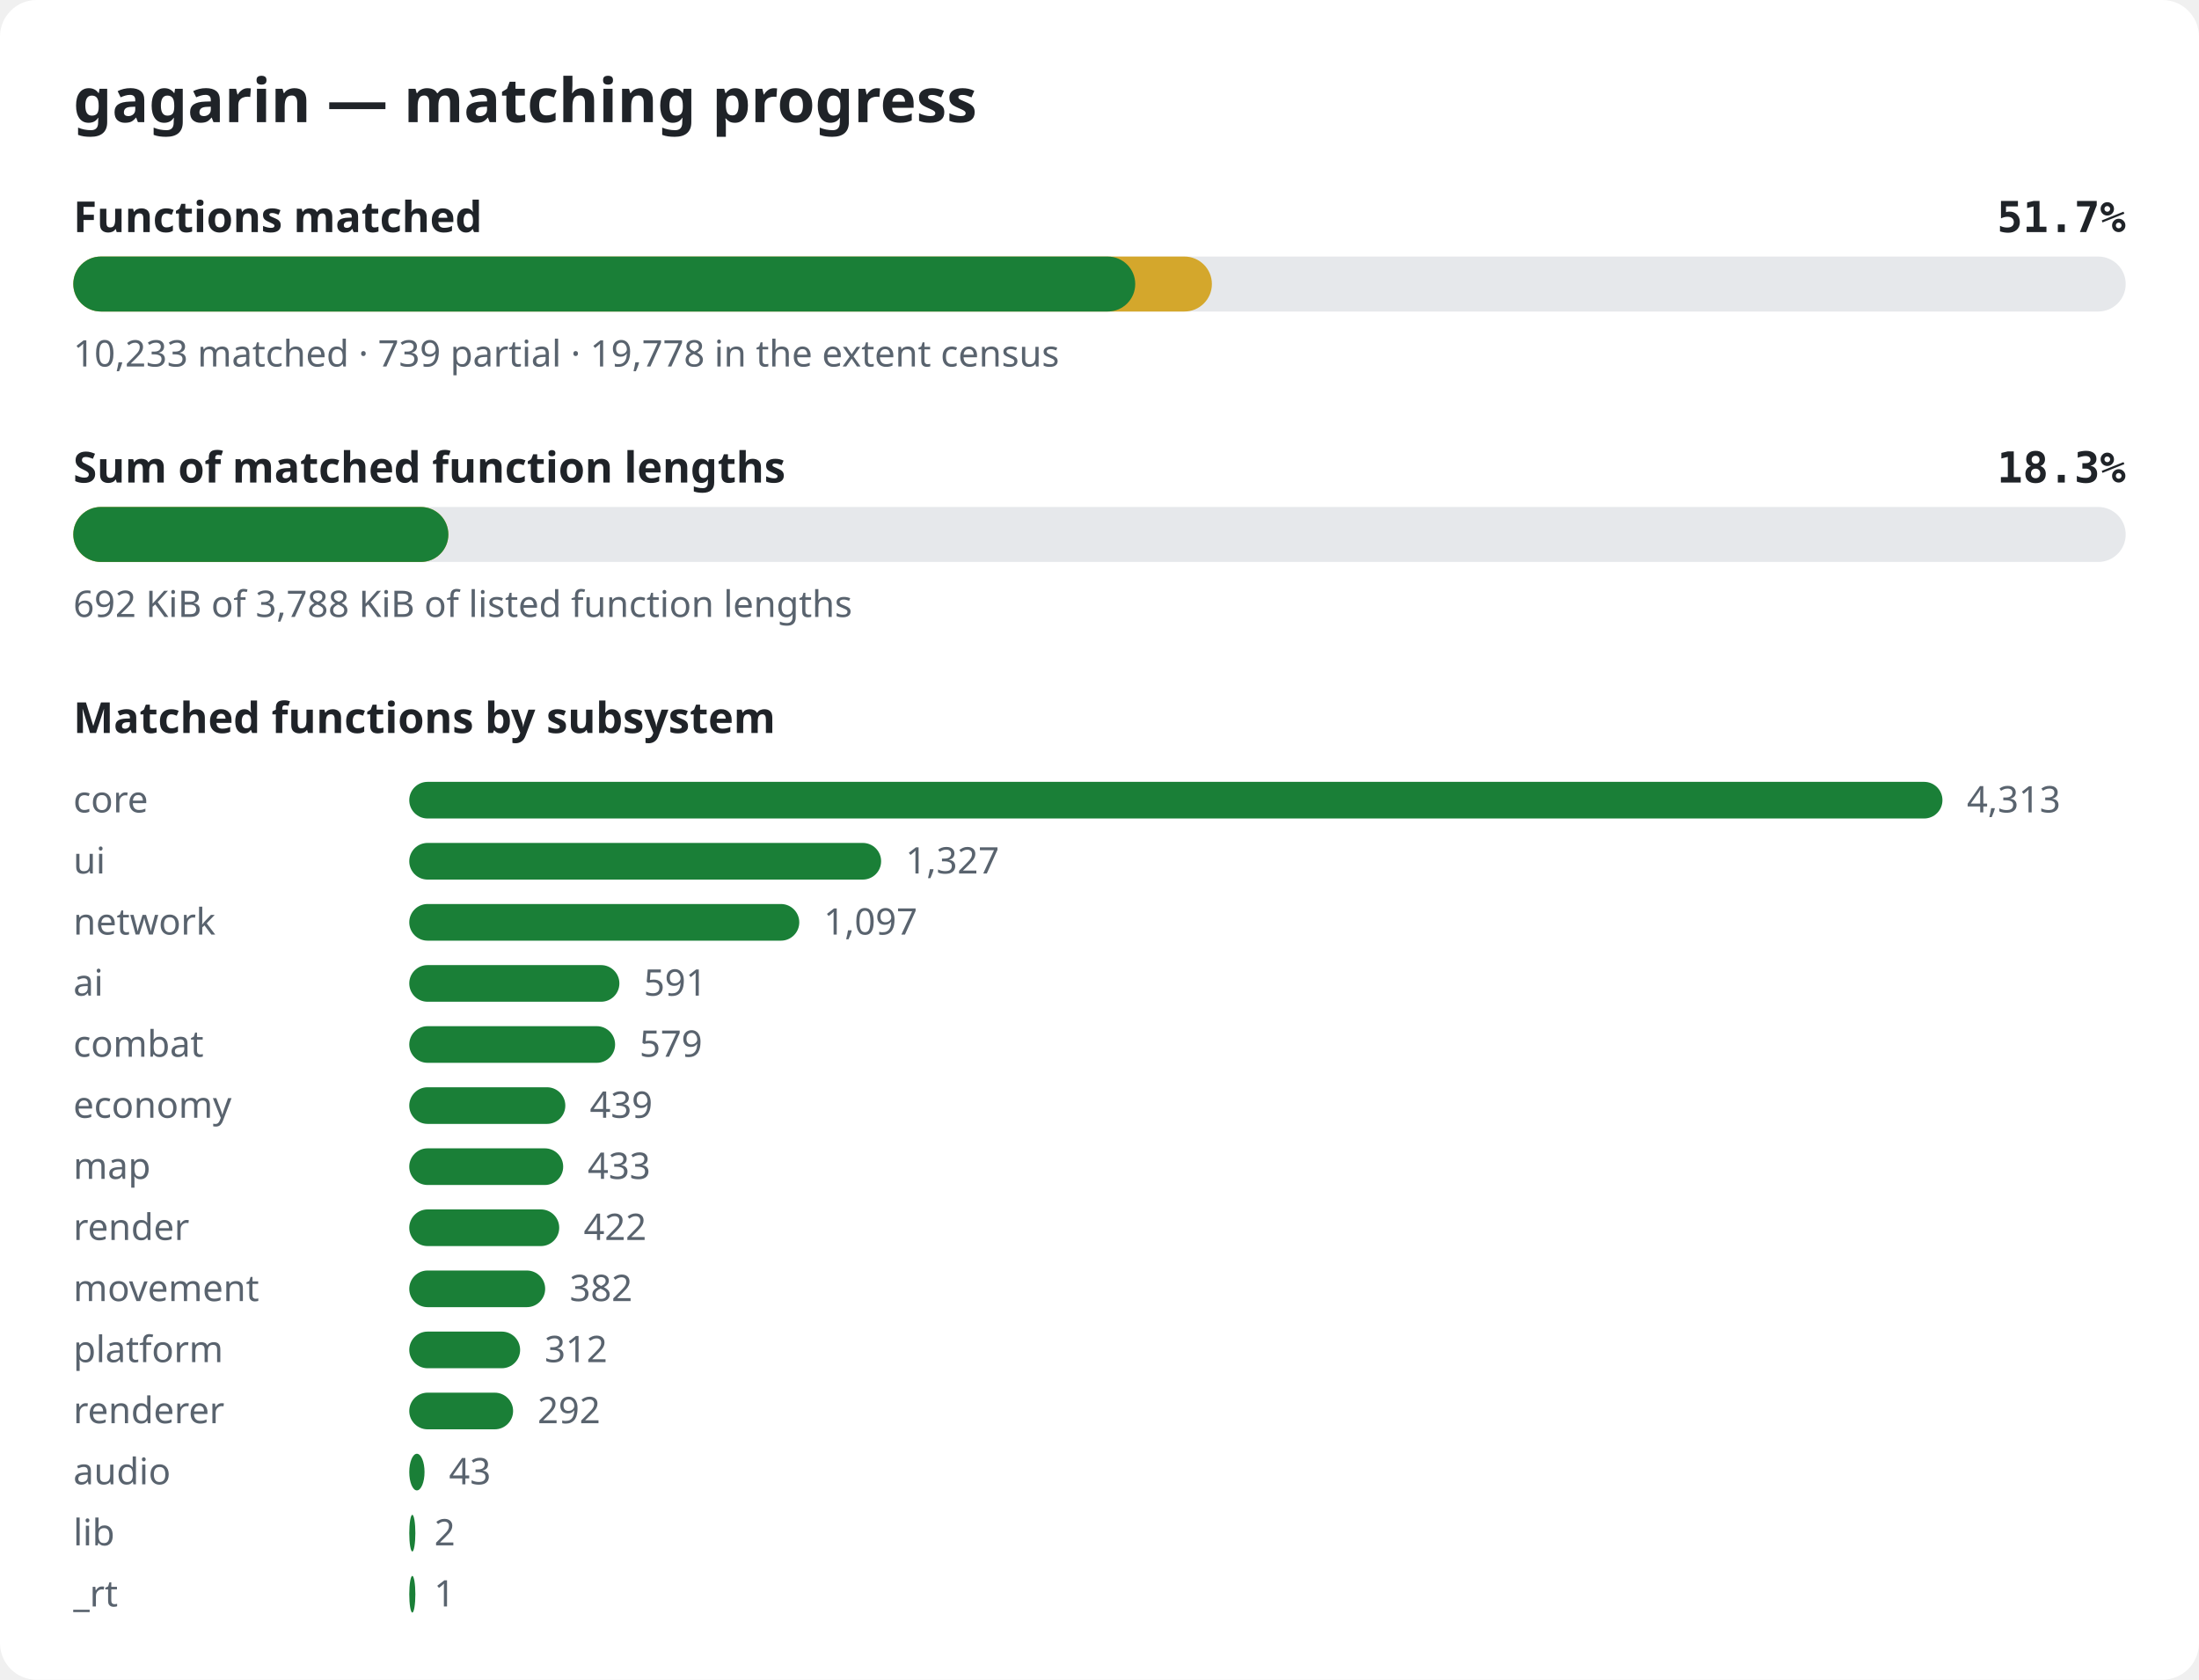
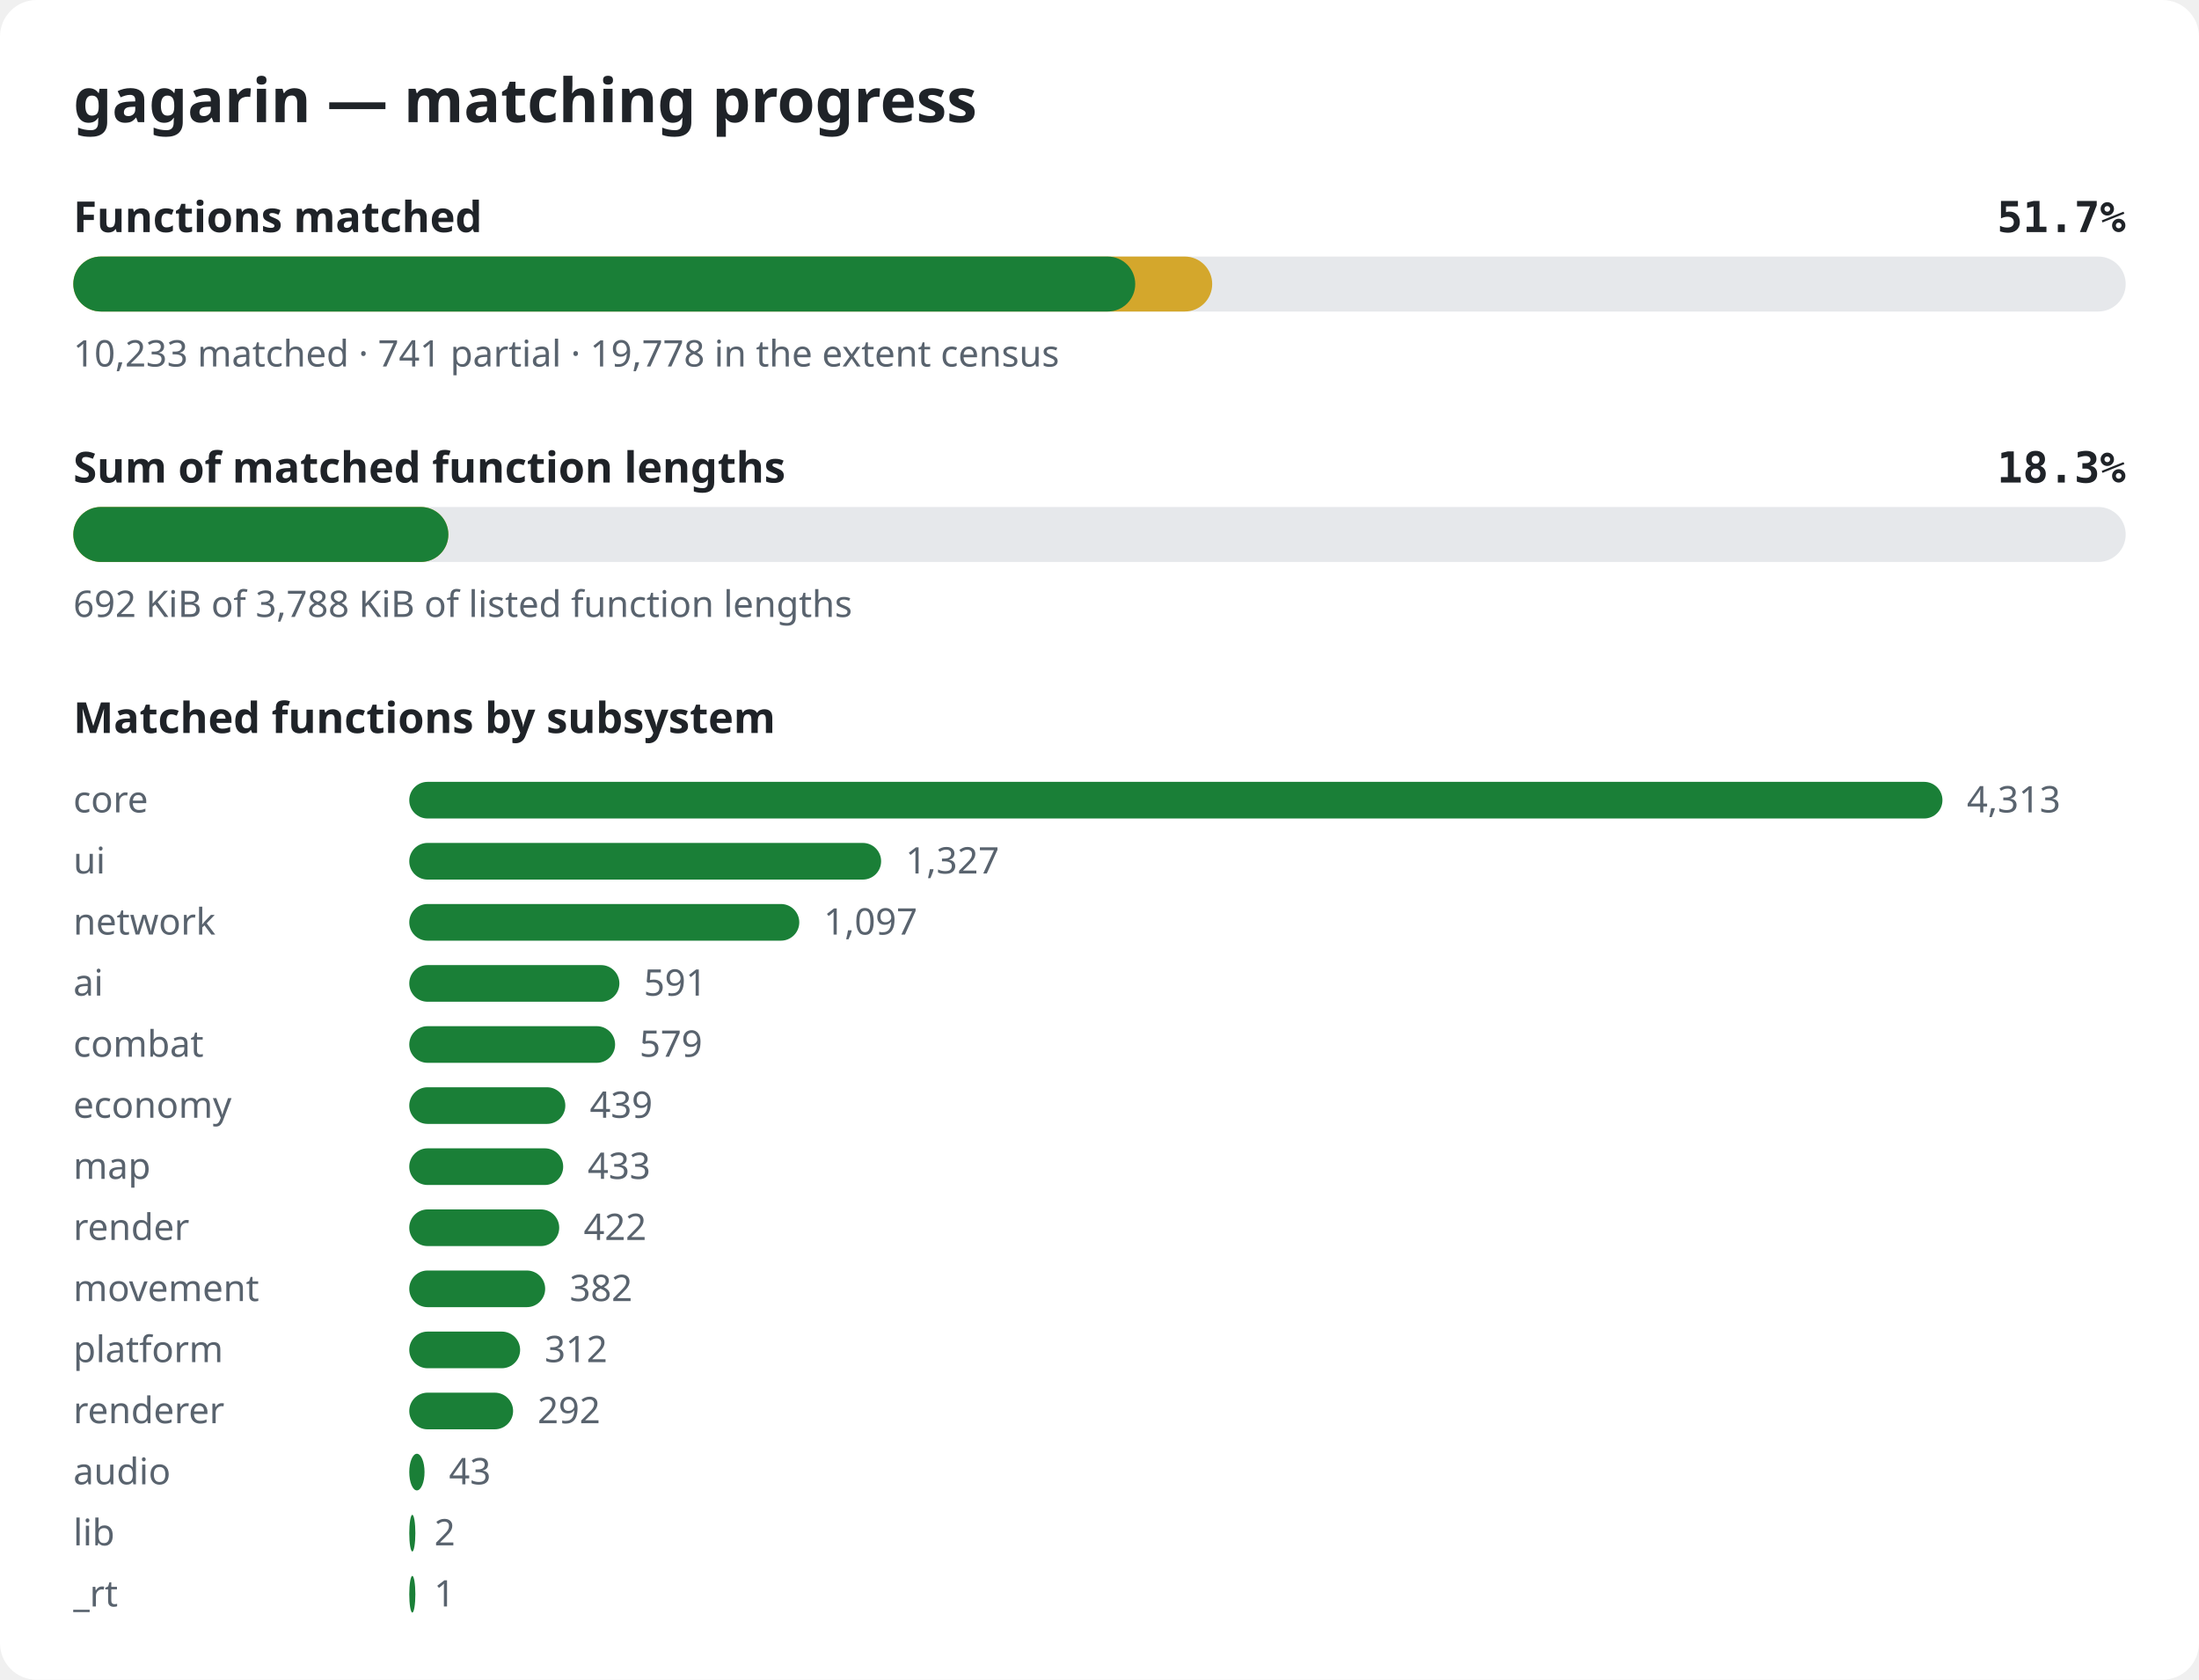
<svg xmlns="http://www.w3.org/2000/svg" width="720" height="550" viewBox="0 0 720 550" role="img" aria-label="gagarin matching progress">
  <style>.bg{fill:#ffffff}.title{font:600 20px sans-serif;fill:#1f2328}.label{font:600 14px sans-serif;fill:#1f2328}.pct{font:600 14px monospace;fill:#1f2328}.note{font:12px sans-serif;fill:#59636e}.track{fill:#e6e8eb}.done{fill:#1a7f37}.partial{fill:#d4a72c}@media (prefers-color-scheme: dark){.bg{fill:#0d1117}.title,.label,.pct{fill:#e6edf3}.note{fill:#9198a1}.track{fill:#262c36}.done{fill:#3fb950}.partial{fill:#d29922}}</style>
  <rect width="720" height="550" rx="12" class="bg" />
  <text x="24" y="40" class="title">gagarin — matching progress</text>
  <text x="24" y="76" class="label">Functions matched</text>
  <text x="696" y="76" class="pct" text-anchor="end">51.7%</text>
  <rect x="24" y="84" width="672" height="18" rx="9" class="track" />
-   <rect x="24" y="84" width="372.8" height="18" rx="9" class="partial" />
+   <rect x="24" y="84" width="372.9" height="18" rx="9" class="partial" />
  <rect x="24" y="84" width="347.7" height="18" rx="9" class="done" />
-   <text x="24" y="120" class="note">10,233 matched · 739 partial · 19,778 in the extent census</text>
+   <text x="24" y="120" class="note">10,233 matched · 741 partial · 19,778 in the extent census</text>
  <text x="24" y="158" class="label">Sum of matched function lengths</text>
  <text x="696" y="158" class="pct" text-anchor="end">18.3%</text>
  <rect x="24" y="166" width="672" height="18" rx="9" class="track" />
  <rect x="24" y="166" width="122.8" height="18" rx="9" class="partial" />
  <rect x="24" y="166" width="122.8" height="18" rx="9" class="done" />
  <text x="24" y="202" class="note">692 KiB of 3,788 KiB of listed function lengths</text>
  <text x="24" y="240" class="label">Matched functions by subsystem</text>
  <text x="24" y="266" class="note">core</text>
  <rect x="134" y="256" width="502.0" height="12" rx="6" class="done" />
  <text x="644.0" y="266" class="note">4,313</text>
  <text x="24" y="286" class="note">ui</text>
  <rect x="134" y="276" width="154.5" height="12" rx="6" class="done" />
  <text x="296.5" y="286" class="note">1,327</text>
  <text x="24" y="306" class="note">network</text>
  <rect x="134" y="296" width="127.7" height="12" rx="6" class="done" />
  <text x="269.7" y="306" class="note">1,097</text>
  <text x="24" y="326" class="note">ai</text>
  <rect x="134" y="316" width="68.8" height="12" rx="6" class="done" />
  <text x="210.8" y="326" class="note">591</text>
  <text x="24" y="346" class="note">combat</text>
  <rect x="134" y="336" width="67.4" height="12" rx="6" class="done" />
  <text x="209.4" y="346" class="note">579</text>
  <text x="24" y="366" class="note">economy</text>
  <rect x="134" y="356" width="51.1" height="12" rx="6" class="done" />
  <text x="193.1" y="366" class="note">439</text>
  <text x="24" y="386" class="note">map</text>
  <rect x="134" y="376" width="50.4" height="12" rx="6" class="done" />
  <text x="192.4" y="386" class="note">433</text>
  <text x="24" y="406" class="note">render</text>
  <rect x="134" y="396" width="49.1" height="12" rx="6" class="done" />
  <text x="191.1" y="406" class="note">422</text>
  <text x="24" y="426" class="note">movement</text>
  <rect x="134" y="416" width="44.5" height="12" rx="6" class="done" />
  <text x="186.5" y="426" class="note">382</text>
  <text x="24" y="446" class="note">platform</text>
  <rect x="134" y="436" width="36.3" height="12" rx="6" class="done" />
  <text x="178.3" y="446" class="note">312</text>
  <text x="24" y="466" class="note">renderer</text>
  <rect x="134" y="456" width="34.0" height="12" rx="6" class="done" />
  <text x="176.0" y="466" class="note">292</text>
  <text x="24" y="486" class="note">audio</text>
  <rect x="134" y="476" width="5.0" height="12" rx="6" class="done" />
  <text x="147.0" y="486" class="note">43</text>
  <text x="24" y="506" class="note">lib</text>
  <rect x="134" y="496" width="2.0" height="12" rx="6" class="done" />
  <text x="142.2" y="506" class="note">2</text>
  <text x="24" y="526" class="note">_rt</text>
  <rect x="134" y="516" width="2.0" height="12" rx="6" class="done" />
  <text x="142.1" y="526" class="note">1</text>
</svg>
